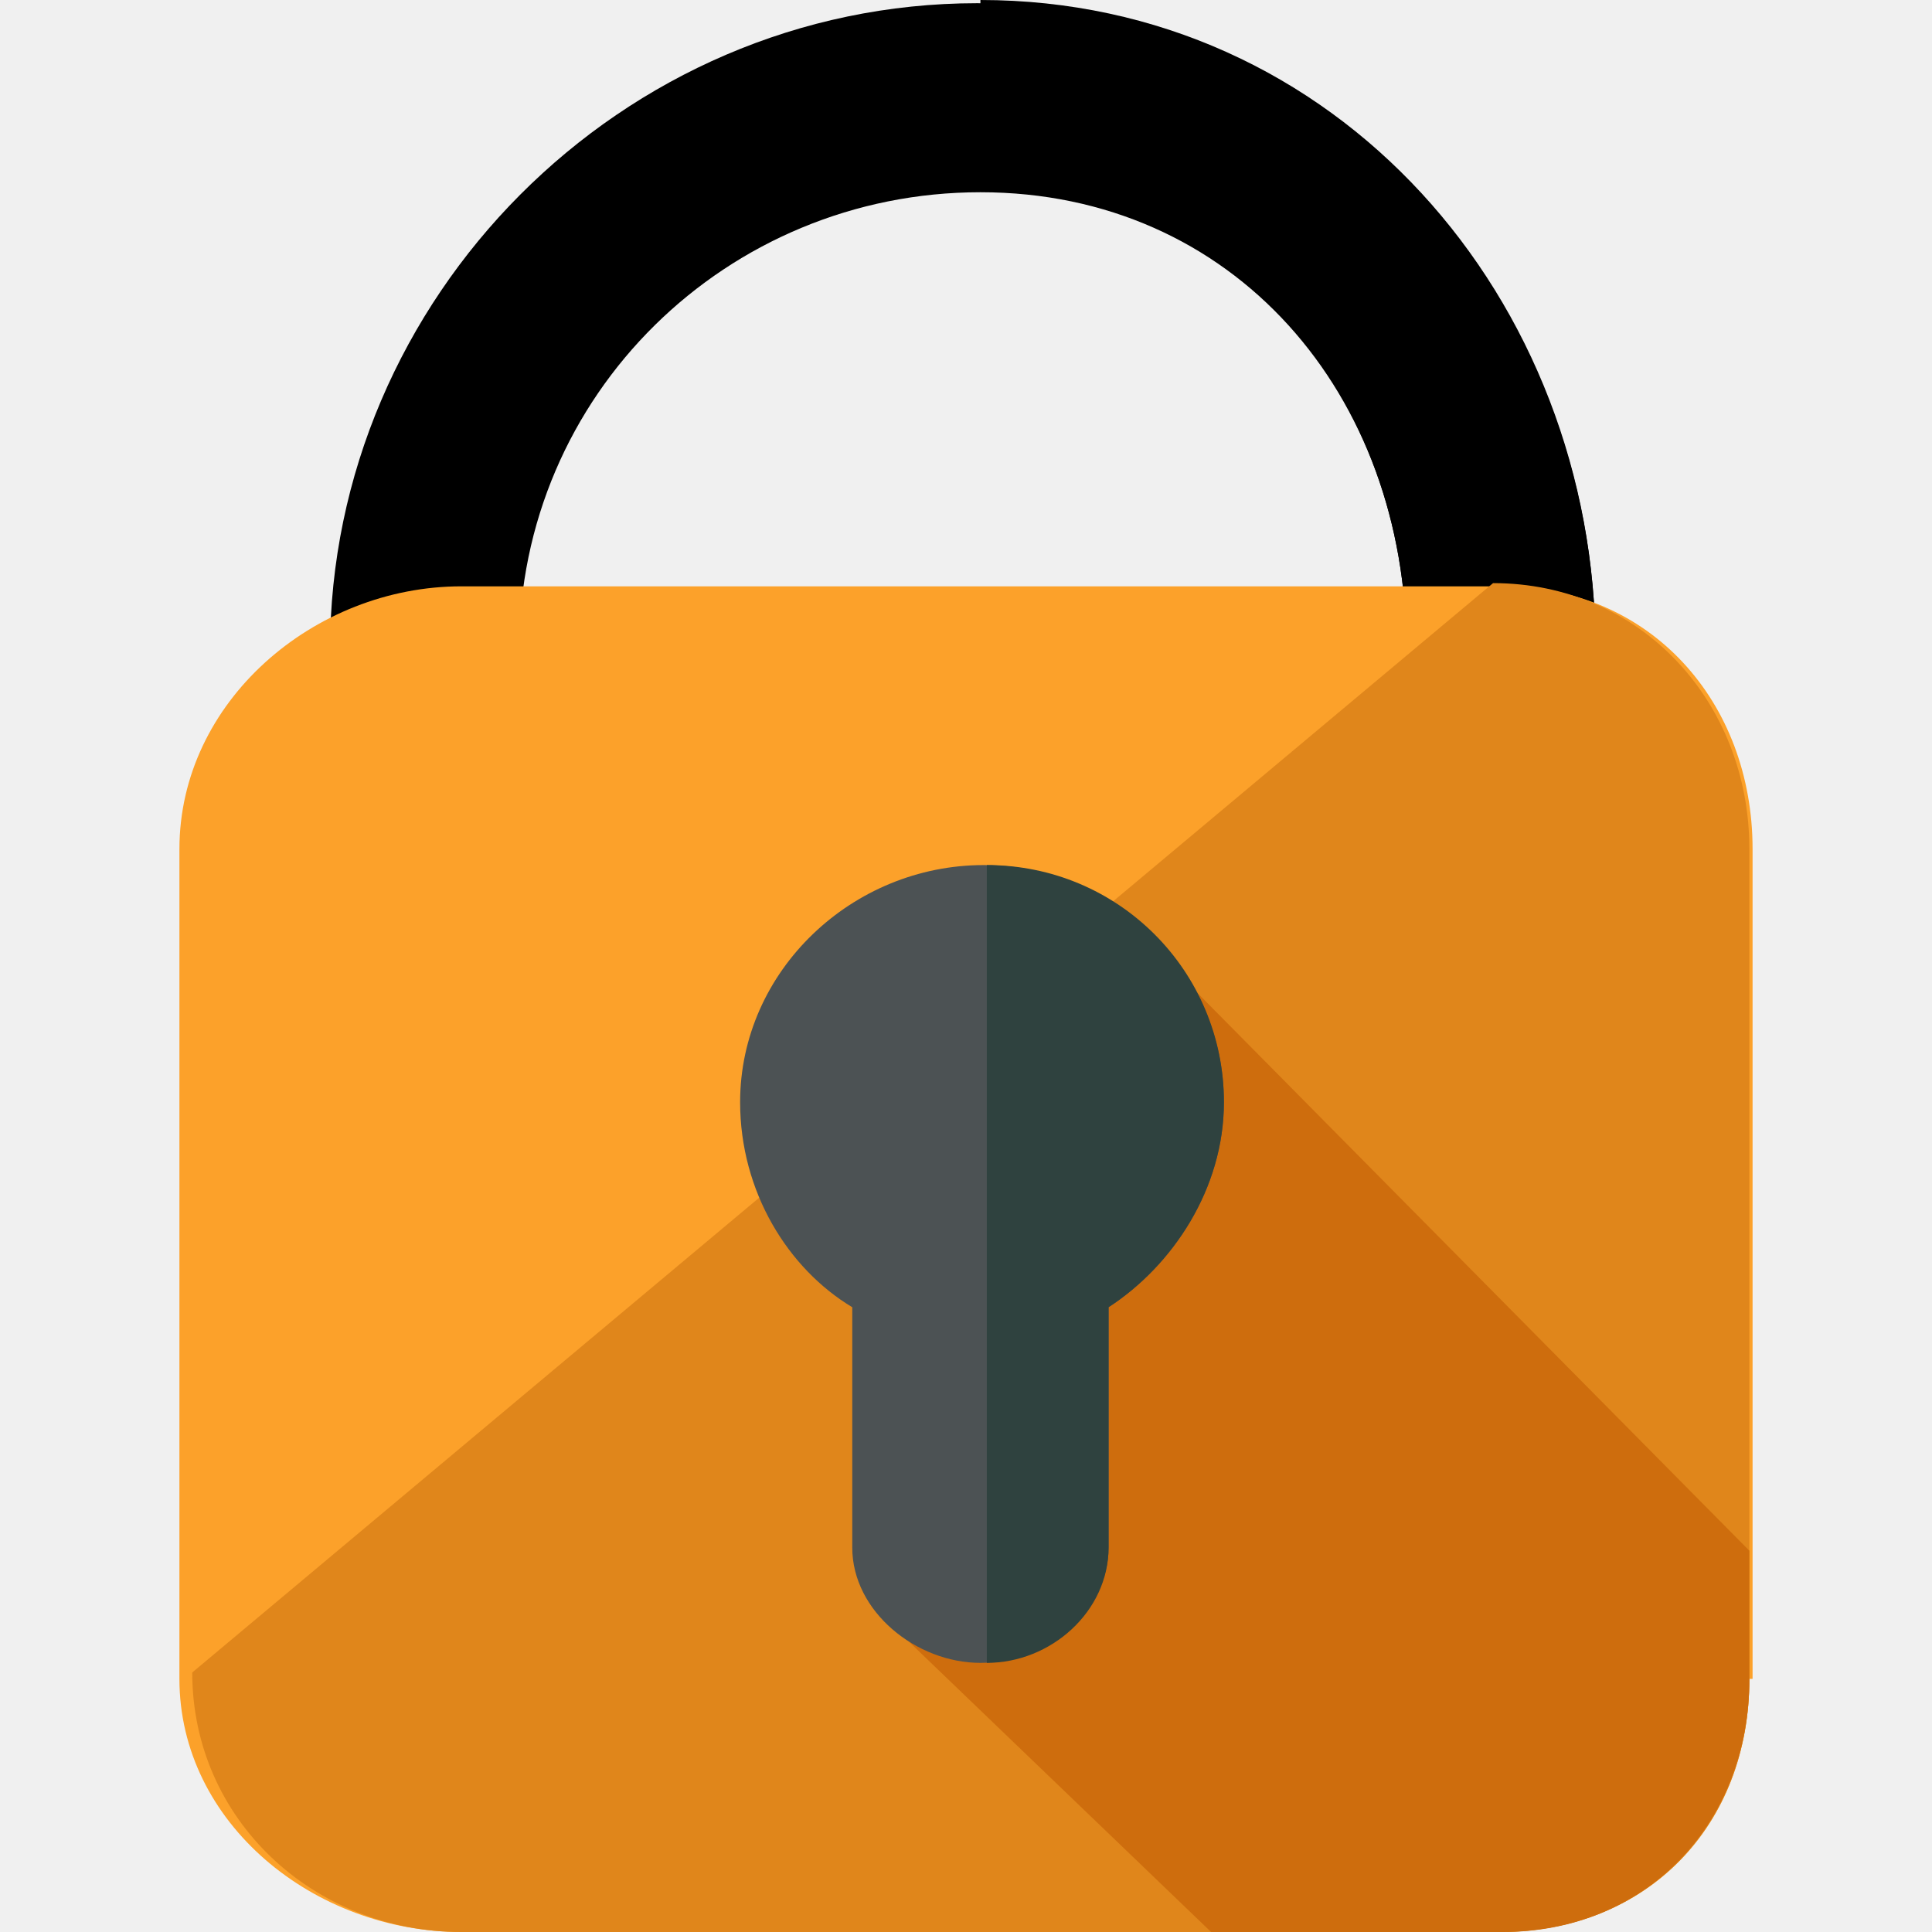
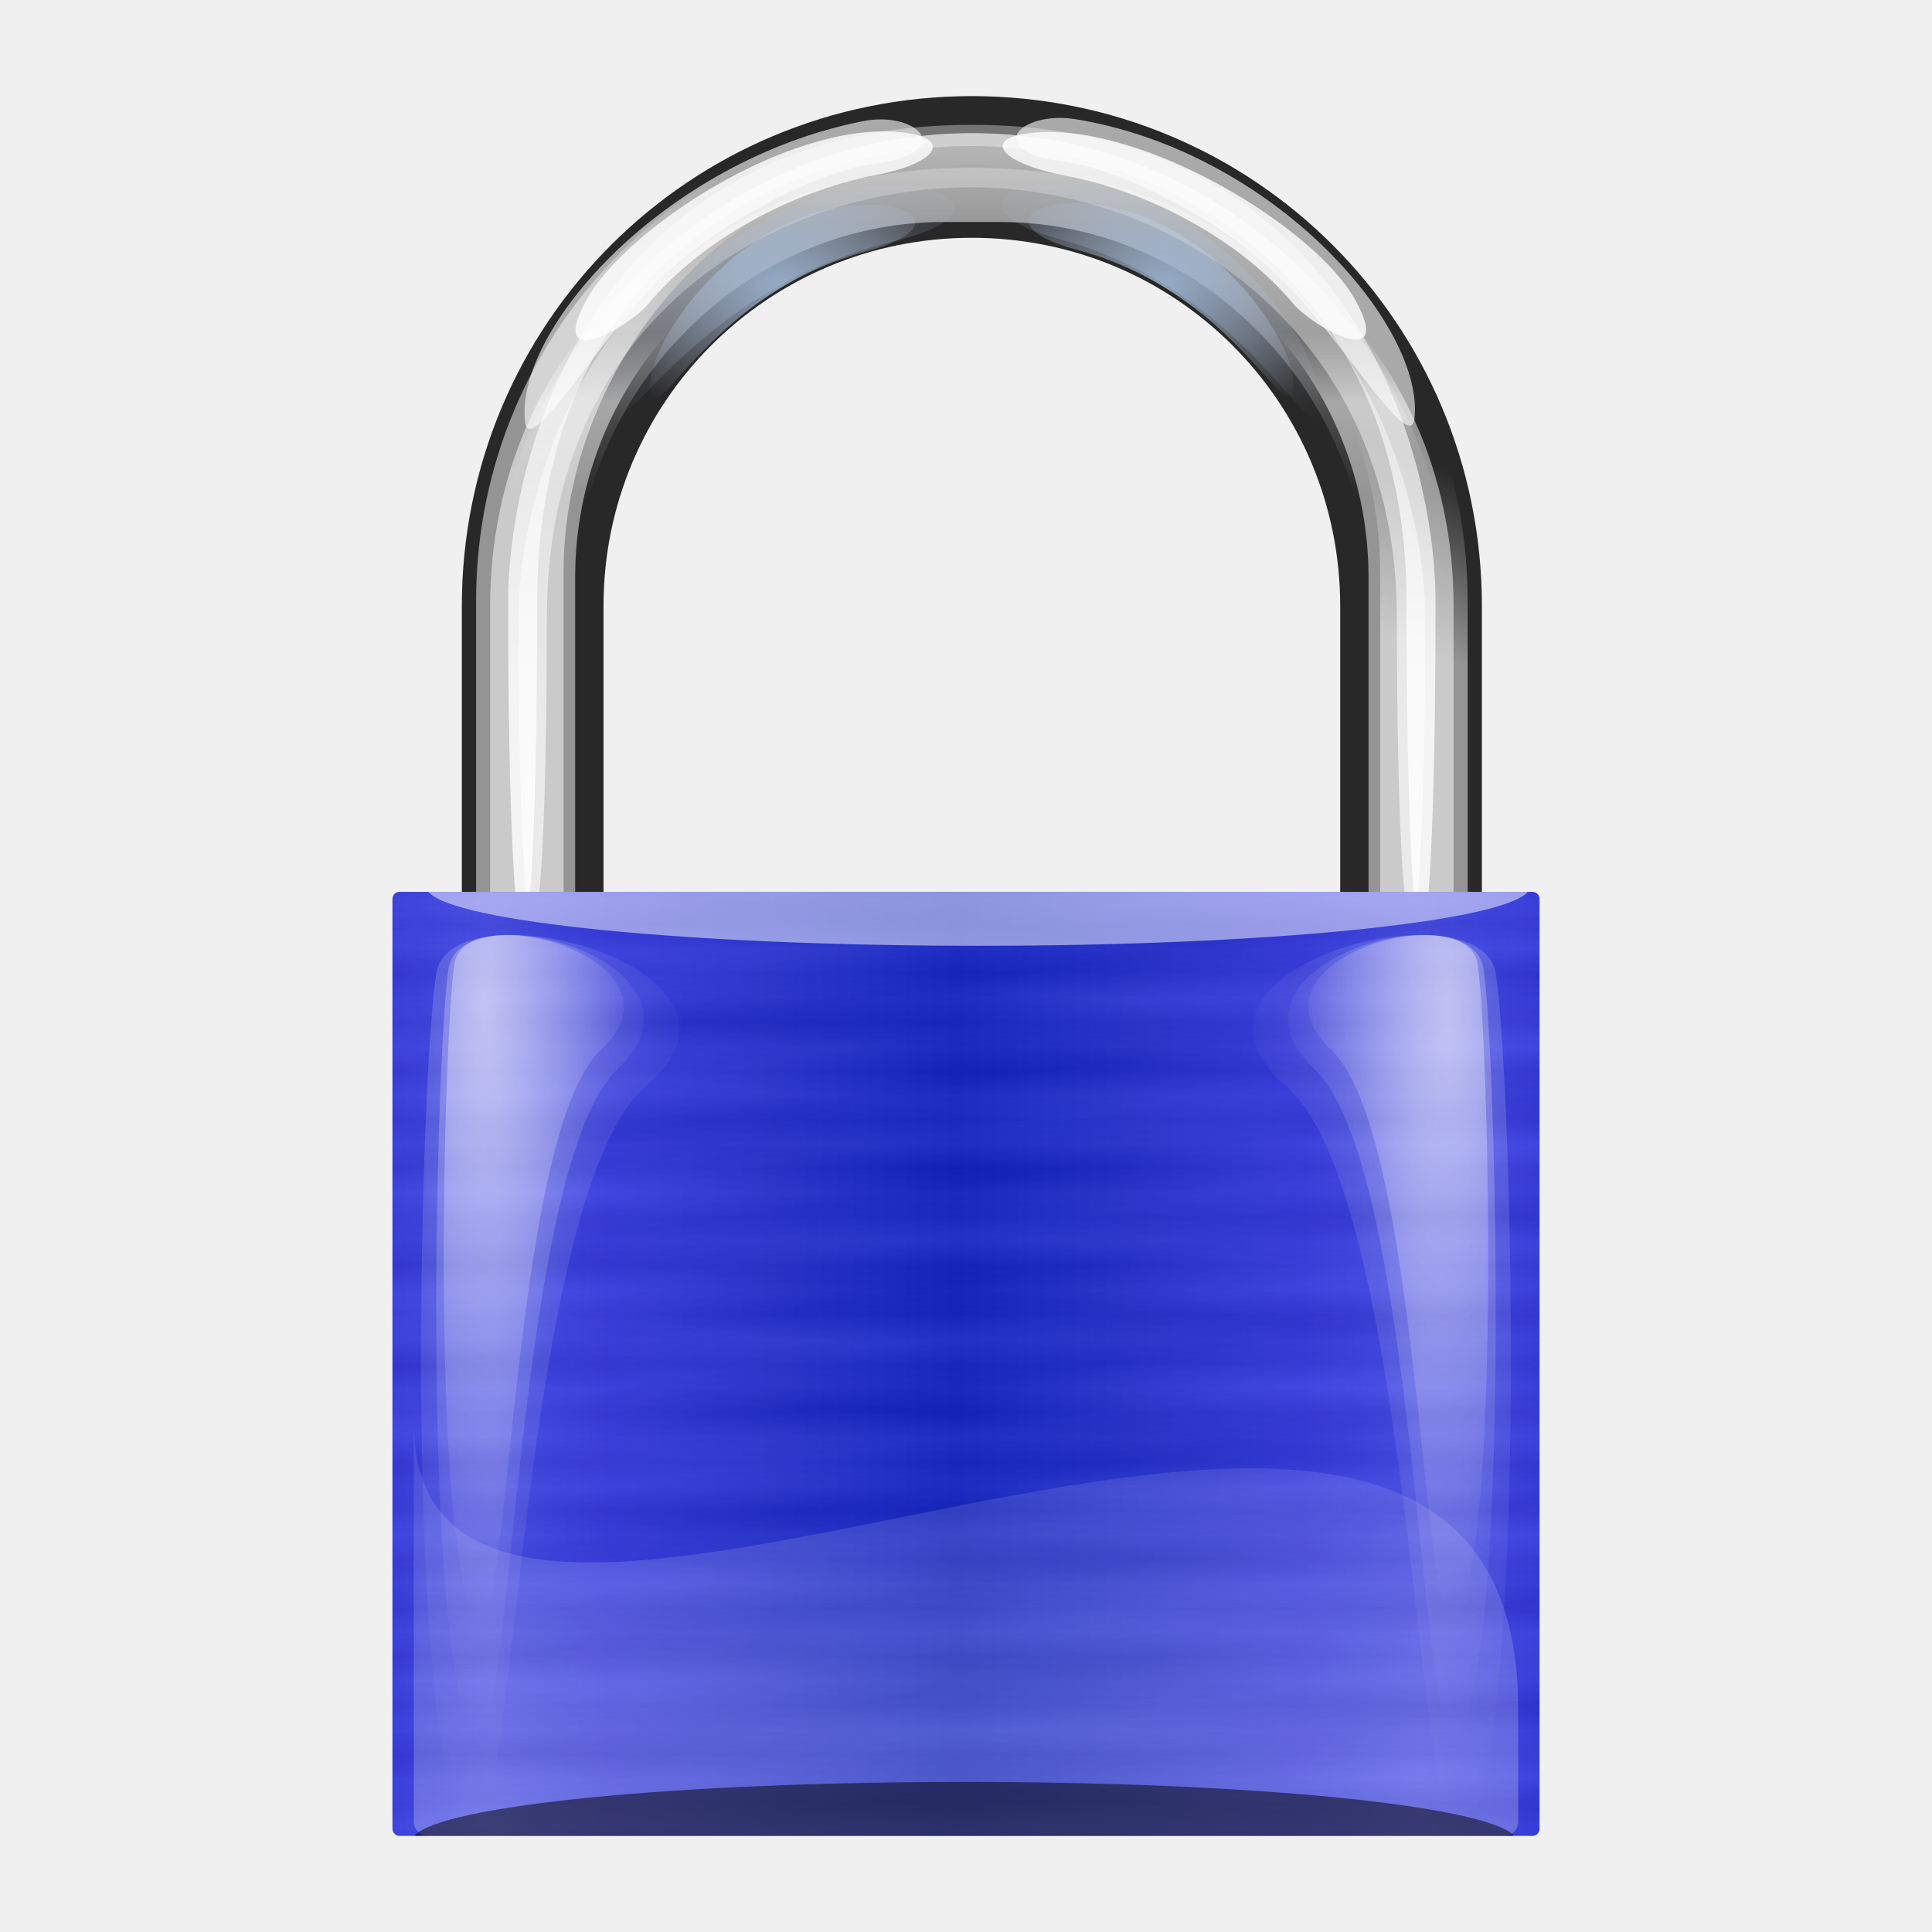
- <svg xmlns="http://www.w3.org/2000/svg" version="1.1" id="Layer_1" x="0px" y="0px" viewBox="0 0 48 48" xml:space="preserve" width="48" height="48">
-   <defs id="defs49" />
-   <g id="g4179" transform="matrix(0.09950249,0,0,0.09950249,-5.88e-7,43.22388)">
-     <path id="path3" d="m 398.4,-272 -47.2,0 c 0,-64 -43.2,-114.4 -106.4,-114.4 -63.2,0 -115.2,50.4 -115.2,114.4 l -47.2,0 c 0,-88 72.8,-161.6 161.6,-161.6 88.8,0 154.4,73.6 154.4,161.6 z" style="fill:#000000" />
-     <path id="path5" d="m 244.8,-434.4 c 88.8,0 153.6,74.4 153.6,162.4 l -47.2,0 c 0,-64 -43.2,-115.2 -106.4,-115.2" style="fill:#000000" />
-     <path id="path7" d="m 436.8,-15.2 c 0,36.8 -25.6,63.2 -62.4,63.2 l -259.2,0 c -36.8,0 -70.4,-27.2 -70.4,-63.2 l 0,-207.2 c 0,-36.8 33.6,-65.6 70.4,-65.6 l 260,0 c 36.8,0 62.4,28.8 62.4,65.6 l 0,207.2 -0.8,0 z" style="fill:#fca12a" />
-     <path id="path9" d="m 372.8,-288.8 c 36.8,0 64,29.6 64,66.4 l 0,207.2 c 0,36.8 -25.6,63.2 -62.4,63.2 l -259.2,0 c -36.8,0 -67.2,-28 -67.2,-64.8" style="fill:#e0861b" />
-     <path id="path11" d="m 436.8,-15.2 0,-32 -152,-153.6 -64,170.4 81.6,78.4 72.8,0 c 36,0 61.6,-27.2 61.6,-63.2 z" style="fill:#ce6d0d" />
-     <path id="path13" d="m 305.6,-159.2 c 0,-32.8 -27.2,-59.2 -60,-59.2 -32.8,0 -60.8,26.4 -60.8,59.2 0,22.4 12,41.6 28,51.2 l 0,60 c 0,16 16,28.8 32,28.8 16,0 32,-12.8 32,-28.8 l 0,-60 c 16,-10.4 28.8,-29.6 28.8,-51.2 z" style="fill:#4c5254" />
-     <path id="path15" d="m 246.4,-19.2 c 16,0 30.4,-12.8 30.4,-28.8 l 0,-60 c 16,-10.4 28.8,-29.6 28.8,-51.2 0,-32.8 -26.4,-59.2 -59.2,-59.2" style="fill:#2f423f" />
+ <svg xmlns="http://www.w3.org/2000/svg" xmlns:xlink="http://www.w3.org/1999/xlink" version="1.1" id="svg1931" x="0px" y="0px" width="64" height="64" viewBox="0 0 64 64" enable-background="new 0 0 128 128" xml:space="preserve">
+   <defs id="defs294">
+     <linearGradient gradientTransform="matrix(2.151801,0,0,1.77085,-0.0513035,4.351838)" gradientUnits="userSpaceOnUse" id="linearGradient2707" spreadMethod="reflect" x1="29.614" x2="44.724" xlink:href="#linearGradient2701" y1="52.609" y2="52.609" />
+     <linearGradient id="linearGradient2701">
+       <stop id="stop2703" offset="0" style="stop-color:#1222c0;stop-opacity:1;" />
+       <stop id="stop2770" offset="0.75" style="stop-color:#3138de;stop-opacity:1;" />
+       <stop id="stop2705" offset="1" style="stop-color:#4247e4;stop-opacity:1;" />
+     </linearGradient>
+     <linearGradient gradientTransform="matrix(2.21879,0,0,1.825981,-0.0513035,-1.012826)" gradientUnits="userSpaceOnUse" id="linearGradient2732" spreadMethod="reflect" x1="29.094" x2="29.094" xlink:href="#linearGradient2713" y1="46.357" y2="47.296" />
+     <linearGradient id="linearGradient2713">
+       <stop id="stop2715" offset="0" style="stop-color:#000000;stop-opacity:1;" />
+       <stop id="stop2717" offset="1" style="stop-color:#ffffff;stop-opacity:1;" />
+     </linearGradient>
+     <linearGradient gradientTransform="matrix(2.21879,0,0,1.825981,-0.0513035,-1.012826)" gradientUnits="userSpaceOnUse" id="linearGradient2736" spreadMethod="reflect" x1="24.261" x2="24.606" xlink:href="#linearGradient2713" y1="44.011" y2="45.888" />
+     <linearGradient gradientTransform="matrix(2.21879,0,0,1.825981,-0.0513035,-1.012826)" gradientUnits="userSpaceOnUse" id="linearGradient3086" spreadMethod="reflect" x1="17.682" x2="17.425" xlink:href="#linearGradient2713" y1="60.434" y2="62.78" />
+     <linearGradient id="linearGradient2780">
+       <stop id="stop2782" offset="0" style="stop-color:#ffffff;stop-opacity:1;" />
+       <stop id="stop2784" offset="1" style="stop-color:#ffffff;stop-opacity:0;" />
+     </linearGradient>
+     <linearGradient gradientTransform="matrix(2.136116,0,0,1.825981,2.348697,-1.012826)" gradientUnits="userSpaceOnUse" id="linearGradient3080" spreadMethod="pad" x1="26.974" x2="26.974" xlink:href="#linearGradient2780" y1="68.68" y2="44.981" />
+     <linearGradient gradientTransform="matrix(2.151801,0,0,1.77085,-0.0513035,4.351838)" gradientUnits="userSpaceOnUse" id="linearGradient2707-3" spreadMethod="reflect" x1="29.614" x2="44.724" xlink:href="#linearGradient2701" y1="52.609" y2="52.609" />
+     <linearGradient gradientTransform="matrix(2.21879,0,0,1.825981,-0.0513035,-1.012826)" gradientUnits="userSpaceOnUse" id="linearGradient2732-3" spreadMethod="reflect" x1="29.094" x2="29.094" xlink:href="#linearGradient2713" y1="46.357" y2="47.296" />
+     <linearGradient gradientTransform="matrix(2.21879,0,0,1.825981,-0.0513035,-1.012826)" gradientUnits="userSpaceOnUse" id="linearGradient2736-2" spreadMethod="reflect" x1="24.261" x2="24.606" xlink:href="#linearGradient2713" y1="44.011" y2="45.888" />
+     <linearGradient gradientTransform="matrix(2.21879,0,0,1.825981,-0.0513035,-1.012826)" gradientUnits="userSpaceOnUse" id="linearGradient3086-9" spreadMethod="reflect" x1="17.682" x2="17.425" xlink:href="#linearGradient2713" y1="60.434" y2="62.78" />
+     <radialGradient xlink:href="#linearGradient2780" id="radialGradient3114-5-1" gradientUnits="userSpaceOnUse" gradientTransform="matrix(0.433337,0,0,1.434961,6.40989,-0.113137)" cx="20.361" cy="22.546" fx="20.361" fy="22.546" r="15.157" />
+     <radialGradient xlink:href="#linearGradient2780" id="radialGradient3116-9-0" gradientUnits="userSpaceOnUse" gradientTransform="matrix(0.500069,0,0,1.675192,5.00297,-5.108149)" cx="20.361" cy="22.546" fx="20.361" fy="22.546" r="15.157" />
+     <radialGradient xlink:href="#linearGradient2780" id="radialGradient3118-1-9" gradientUnits="userSpaceOnUse" gradientTransform="matrix(0.621397,0,0,1.882058,2.388831,-9.409409)" cx="20.361" cy="22.546" fx="20.361" fy="22.546" r="15.157" />
+     <radialGradient xlink:href="#linearGradient2780" id="radialGradient3120-2-3" gradientUnits="userSpaceOnUse" gradientTransform="matrix(0.433337,0,0,1.434961,6.40989,-0.113137)" cx="20.361" cy="22.546" fx="20.361" fy="22.546" r="15.157" />
+     <radialGradient xlink:href="#linearGradient2780" id="radialGradient3122-7-6" gradientUnits="userSpaceOnUse" gradientTransform="matrix(0.500069,0,0,1.675192,5.00297,-5.108149)" cx="20.361" cy="22.546" fx="20.361" fy="22.546" r="15.157" />
+     <radialGradient xlink:href="#linearGradient2780" id="radialGradient3124-0-0" gradientUnits="userSpaceOnUse" gradientTransform="matrix(0.621397,0,0,1.882058,2.388831,-9.409409)" cx="20.361" cy="22.546" fx="20.361" fy="22.546" r="15.157" />
+     <linearGradient gradientTransform="matrix(2.136116,0,0,1.825981,2.348697,-1.012826)" gradientUnits="userSpaceOnUse" id="linearGradient3080-6" spreadMethod="pad" x1="26.974" x2="26.974" xlink:href="#linearGradient2780" y1="68.68" y2="44.981" />
+   </defs>
+   <g id="g289">
+     <g id="g4826" transform="matrix(0.5498242,0,0,0.5498242,-63.30583,-9.095295)">
+       <g id="g287" transform="translate(96,22)">
+         <g id="layer2">
+           <path id="rect2723_1_" fill="#282828" d="m 77.692,0.333 c -17.025,0 -30.729,13.705 -30.729,30.729 v 34.144 h 8.536 V 31.063 c 0,-12.295 9.897,-22.194 22.193,-22.194 12.295,0 22.192,9.898 22.192,22.194 v 34.144 h 8.537 V 31.063 C 108.422,14.039 94.717,0.333 77.692,0.333 Z" />
+           <linearGradient id="path3082_3_" gradientUnits="userSpaceOnUse" x1="-42.812" y1="337.117" x2="-42.812" y2="328.563" gradientTransform="matrix(1.632,0,0,-2.4361,147.5619,824.941)">
+             <stop offset="0" style="stop-color:#FFFFFF" id="stop155" />
+             <stop offset="1" style="stop-color:#FFFFFF;stop-opacity:0" id="stop157" />
+           </linearGradient>
+           <path id="path3082_1_" opacity="0.65" fill="url(#path3082_3_)" enable-background="new    " d="M 77.692,2.563 C 61.613,2.563 48.67,16.394 48.67,32.171 v 31.83 c 0,11.951 7.444,22.094 18.033,26.333 C 59.116,86.88 53.791,79.479 53.791,70.701 V 30.497 c 0,-12.065 9.898,-22.579 22.194,-22.579 H 79.4 c 12.295,0 22.192,10.514 22.192,22.579 v 40.206 c 0,8.777 -5.324,16.179 -12.911,19.633 10.589,-4.239 18.033,-14.382 18.033,-26.333 V 32.173 C 106.715,16.395 93.77,2.563 77.692,2.563 Z" style="fill:url(#path3082_3_)" />
+           <linearGradient id="path2931_3_" gradientUnits="userSpaceOnUse" x1="-40.959" y1="330.256" x2="-39.805" y2="334.563" gradientTransform="matrix(1.6375,0,0,-2.4741,148.8497,841.3677)">
+             <stop offset="0" style="stop-color:#FFFFFF" id="stop161" />
+             <stop offset="1" style="stop-color:#FFFFFF;stop-opacity:0" id="stop163" />
+           </linearGradient>
+           <path id="path2931_1_" opacity="0.5" fill="url(#path2931_3_)" enable-background="new    " d="m 77.692,1.058 c -16.548,0 -29.869,13.232 -29.869,29.669 v 33.159 c 0,12.448 7.661,23.017 18.558,27.432 C 58.573,87.719 53.094,80.008 53.094,70.867 V 28.981 c 0,-12.569 10.188,-24.667 22.842,-24.667 h 3.515 c 12.652,0 22.84,12.098 22.84,24.667 v 41.885 c 0,9.142 -5.479,16.853 -13.287,20.451 10.897,-4.415 18.559,-14.983 18.559,-27.432 V 30.727 C 107.562,14.29 94.239,1.058 77.692,1.058 Z" style="fill:url(#path2931_3_)" />
+           <radialGradient id="path2861_3_" cx="-106.746" cy="270.695" r="5.147" gradientTransform="matrix(2.3666,0,0,-1.7265,318.7279,479.1372)" gradientUnits="userSpaceOnUse">
+             <stop offset="0" style="stop-color:#A3BCDA" id="stop167" />
+             <stop offset="1" style="stop-color:#BDC6DA;stop-opacity:0" id="stop169" />
+           </radialGradient>
+           <path id="path2861_1_" opacity="0.8" fill="url(#path2861_3_)" enable-background="new    " d="m 65.064,8.818 c -4.612,2.888 -7.208,7.812 -6.7,9.453 0.547,1.769 3.788,-6.135 12.963,-8.583 7.074,-1.888 0,-4.791 -6.263,-0.87 z" style="fill:url(#path2861_3_)" />
+           <radialGradient id="path2871_3_" cx="-315.312" cy="270.686" r="5.146" gradientTransform="matrix(-2.3666,0,0,-1.7265,-656.9291,479.0356)" gradientUnits="userSpaceOnUse">
+             <stop offset="0" style="stop-color:#A3BCDA" id="stop173" />
+             <stop offset="1" style="stop-color:#BDC6DA;stop-opacity:0" id="stop175" />
+           </radialGradient>
+           <path id="path2871_1_" opacity="0.8" fill="url(#path2871_3_)" enable-background="new    " d="m 90.32,8.732 c 4.611,2.889 7.208,7.812 6.699,9.454 C 96.472,19.954 93.232,12.051 84.056,9.603 76.983,7.715 84.059,4.812 90.32,8.732 Z" style="fill:url(#path2871_3_)" />
+           <linearGradient id="rect2875_3_" gradientUnits="userSpaceOnUse" x1="-42.812" y1="332.982" x2="-42.812" y2="334.669" gradientTransform="matrix(1.632,0,0,-2.4825,147.5619,845.4166)">
+             <stop offset="0" style="stop-color:#FFFFFF" id="stop179" />
+             <stop offset="1" style="stop-color:#FFFFFF;stop-opacity:0" id="stop181" />
+           </linearGradient>
+           <path id="rect2875_1_" opacity="0.5" fill="url(#rect2875_3_)" enable-background="new    " d="m 77.692,3.963 c -16.079,0 -29.022,11.021 -29.022,27.1 V 63.5 c 0,12.178 7.444,22.517 18.033,26.835 C 59.116,86.814 53.791,79.272 53.791,70.328 V 29.356 c 0,-12.295 9.898,-22.207 22.194,-22.207 H 79.4 c 12.295,0 22.192,9.912 22.192,22.207 v 40.972 c 0,8.944 -5.324,16.486 -12.911,20.007 C 99.27,86.017 106.714,75.678 106.714,63.5 V 31.063 C 106.715,14.984 93.77,3.963 77.692,3.963 Z" style="fill:url(#rect2875_3_)" />
+           <linearGradient id="path2933_3_" gradientUnits="userSpaceOnUse" x1="-92.036" y1="282.423" x2="-92.036" y2="314.276" gradientTransform="matrix(2.2102,0,0,-1.9643,281.1107,592.1786)">
+             <stop offset="0" style="stop-color:#FFFFFF" id="stop185" />
+             <stop offset="1" style="stop-color:#FFFFFF;stop-opacity:0" id="stop187" />
+           </linearGradient>
+           <path id="path2933_1_" opacity="0.8" fill="url(#path2933_3_)" enable-background="new    " d="m 77.692,2.063 c -22.698,0 -27.936,19.775 -27.936,28.719 0,26.831 1.746,26.831 1.746,0 0,-19.676 13.962,-27.442 26.19,-27.442 12.227,0 26.19,8.568 26.19,27.442 0,26.831 1.746,26.831 1.746,0 0.001,-8.944 -5.237,-28.719 -27.936,-28.719 z" style="fill:url(#path2933_3_)" />
+           <linearGradient id="path2885_3_" gradientUnits="userSpaceOnUse" x1="-89.497" y1="266.738" x2="-89.497" y2="298.59" gradientTransform="matrix(2.1611,0,0,-1.8045,271.1004,519.223)">
+             <stop offset="0" style="stop-color:#FFFFFF" id="stop191" />
+             <stop offset="1" style="stop-color:#FFFFFF;stop-opacity:0" id="stop193" />
+           </linearGradient>
+           <path id="path2885_1_" opacity="0.6" fill="url(#path2885_3_)" enable-background="new    " d="m 77.692,4.652 c -22.193,0 -27.315,18.914 -27.315,27.13 0,24.649 1.707,24.649 1.707,0 0,-18.076 13.652,-25.958 25.608,-25.958 11.955,0 25.608,8.619 25.608,25.958 0,24.649 1.706,24.649 1.706,0 0.001,-8.216 -5.121,-27.13 -27.314,-27.13 z" style="fill:url(#path2885_3_)" />
+           <path id="path2897_1_" opacity="0.8" fill="#ffffff" enable-background="new    " d="m 54.47,12.622 c -2.438,4.451 2.567,1.637 3.73,0.232 C 61.47,8.902 66.994,6.038 71.843,5.103 75.91,4.319 76.53,2.749 73.182,2.489 66.504,1.97 56.808,8.353 54.47,12.622 Z" />
+           <path id="path2901_1_" opacity="0.6" fill="#ffffff" enable-background="new    " d="m 50.775,19.973 c 0.259,2.175 4.464,-4.917 7.775,-8.247 C 62.595,7.659 68.725,4.813 71.675,4.436 76.931,3.766 74.437,1.189 71.142,1.84 59.166,4.207 50.116,14.426 50.775,19.973 Z" />
+           <path id="path2909_1_" opacity="0.8" fill="#ffffff" enable-background="new    " d="m 100.779,12.591 c 2.455,4.442 -2.561,1.647 -3.729,0.246 C 93.767,8.897 88.231,6.053 83.378,5.136 79.308,4.367 78.163,2.802 81.511,2.53 88.187,1.987 98.426,8.332 100.779,12.591 Z" />
+           <path id="path2911_1_" opacity="0.6" fill="#ffffff" enable-background="new    " d="m 104.357,19.777 c -0.25,2.176 -4.482,-4.901 -7.806,-8.219 C 92.492,7.507 86.351,4.683 83.4,4.318 78.14,3.667 80.607,1.184 83.923,1.721 c 11.995,1.952 21.073,12.507 20.434,18.056 z" />
+           <radialGradient id="path2953_3_" cx="-131.233" cy="303.243" r="5.148" gradientTransform="matrix(3.085,0,0,-2.0529,470.9133,634.1323)" gradientUnits="userSpaceOnUse">
+             <stop offset="0" style="stop-color:#A3BCDA" id="stop201" />
+             <stop offset="1" style="stop-color:#BDC6DA;stop-opacity:0" id="stop203" />
+           </radialGradient>
+           <path id="path2953_1_" opacity="0.4" fill="url(#path2953_3_)" enable-background="new    " d="m 64.693,8.084 c -6.014,3.434 -9.397,9.289 -8.735,11.24 0.714,2.103 4.938,-7.294 16.898,-10.205 9.223,-2.245 -10e-4,-5.697 -8.163,-1.035 z" style="fill:url(#path2953_3_)" />
+           <radialGradient id="path2957_3_" cx="-297.881" cy="306.126" r="5.147" gradientTransform="matrix(-2.8463,0,0,-2.0879,-758.54,650.6761)" gradientUnits="userSpaceOnUse">
+             <stop offset="0" style="stop-color:#A3BCDA" id="stop207" />
+             <stop offset="1" style="stop-color:#BDC6DA;stop-opacity:0" id="stop209" />
+           </radialGradient>
+           <path id="path2957_1_" opacity="0.4" fill="url(#path2957_3_)" enable-background="new    " d="m 90.568,7.92 c 5.548,3.493 8.669,9.447 8.058,11.432 -0.657,2.139 -4.556,-7.419 -15.59,-10.379 -8.508,-2.283 0,-5.794 7.532,-1.053 z" style="fill:url(#path2957_3_)" />
+         </g>
+       </g>
+       <g id="g152" transform="translate(-46)">
+         <linearGradient id="path3082_2_" gradientUnits="userSpaceOnUse" x1="-54.591" y1="328.53" x2="-54.591" y2="319.975" gradientTransform="matrix(1.632,0,0,-2.4361,147.5462,824.9412)">
+           <stop offset="0" style="stop-color:#FFFFFF" id="stop3" />
+           <stop offset="1" style="stop-color:#FFFFFF;stop-opacity:0" id="stop5" />
+         </linearGradient>
+         <linearGradient id="path2931_2_" gradientUnits="userSpaceOnUse" x1="-52.697" y1="321.8" x2="-51.543" y2="326.107" gradientTransform="matrix(1.6375,0,0,-2.4741,148.836,841.3678)">
+           <stop offset="0" style="stop-color:#FFFFFF" id="stop9" />
+           <stop offset="1" style="stop-color:#FFFFFF;stop-opacity:0" id="stop11" />
+         </linearGradient>
+         <radialGradient id="path2861_2_" cx="-114.869" cy="258.577" r="5.147" gradientTransform="matrix(2.3666,0,0,-1.7265,318.7278,479.1373)" gradientUnits="userSpaceOnUse">
+           <stop offset="0" style="stop-color:#FFE19C" id="stop15" />
+           <stop offset="1" style="stop-color:#B79E4F;stop-opacity:0" id="stop17" />
+         </radialGradient>
+         <radialGradient id="path2871_2_" cx="-307.189" cy="258.568" r="5.147" gradientTransform="matrix(-2.3666,0,0,-1.7265,-656.929,479.0357)" gradientUnits="userSpaceOnUse">
+           <stop offset="0" style="stop-color:#FFE19C" id="stop21" />
+           <stop offset="1" style="stop-color:#B79E4F;stop-opacity:0" id="stop23" />
+         </radialGradient>
+         <linearGradient id="rect2875_2_" gradientUnits="userSpaceOnUse" x1="-54.591" y1="324.555" x2="-54.591" y2="326.241" gradientTransform="matrix(1.632,0,0,-2.4825,147.5462,845.4167)">
+           <stop offset="0" style="stop-color:#FFFFFF" id="stop27" />
+           <stop offset="1" style="stop-color:#FFFFFF;stop-opacity:0" id="stop29" />
+         </linearGradient>
+         <linearGradient id="path2933_2_" gradientUnits="userSpaceOnUse" x1="-100.741" y1="271.772" x2="-100.741" y2="303.624" gradientTransform="matrix(2.2102,0,0,-1.9643,281.1262,592.1787)">
+           <stop offset="0" style="stop-color:#FFFFFF" id="stop33" />
+           <stop offset="1" style="stop-color:#FFFFFF;stop-opacity:0" id="stop35" />
+         </linearGradient>
+         <linearGradient id="path2885_2_" gradientUnits="userSpaceOnUse" x1="-98.392" y1="255.144" x2="-98.392" y2="286.997" gradientTransform="matrix(2.1611,0,0,-1.8045,271.1004,519.2231)">
+           <stop offset="0" style="stop-color:#FFFFFF" id="stop39" />
+           <stop offset="1" style="stop-color:#FFFFFF;stop-opacity:0" id="stop41" />
+         </linearGradient>
+         <radialGradient id="path2953_2_" cx="-137.465" cy="293.052" r="5.148" gradientTransform="matrix(3.085,0,0,-2.0529,470.9132,634.1324)" gradientUnits="userSpaceOnUse">
+           <stop offset="0" style="stop-color:#FFE19C" id="stop49" />
+           <stop offset="1" style="stop-color:#B79E4F;stop-opacity:0" id="stop51" />
+         </radialGradient>
+         <radialGradient id="path2957_2_" cx="-291.127" cy="296.106" r="5.147" gradientTransform="matrix(-2.8463,0,0,-2.0879,-758.54,650.6762)" gradientUnits="userSpaceOnUse">
+           <stop offset="0" style="stop-color:#FFE19C" id="stop55" />
+           <stop offset="1" style="stop-color:#B79E4F;stop-opacity:0" id="stop57" />
+         </radialGradient>
+         <radialGradient id="path3055_1_" cx="-195.267" cy="-412.892" r="6.347" gradientTransform="matrix(7.5313,0,0,-0.5379,1443.075,-96.7212)" gradientUnits="userSpaceOnUse">
+           <stop offset="0" style="stop-color:#282828" id="stop61" />
+           <stop offset="1" style="stop-color:#282828;stop-opacity:0" id="stop63" />
+         </radialGradient>
+         <radialGradient id="path3065_1_" cx="-195.267" cy="-280.49" r="6.347" gradientTransform="matrix(7.5313,0,0,-0.6724,1529.075,-65.7802)" gradientUnits="userSpaceOnUse">
+           <stop offset="0" style="stop-color:#282828" id="stop67" />
+           <stop offset="1" style="stop-color:#282828;stop-opacity:0" id="stop69" />
+         </radialGradient>
+         <radialGradient id="path3067_1_" cx="-195.267" cy="-413.46" r="6.347" gradientTransform="matrix(7.5313,0,0,-0.5379,1529.075,-98.7339)" gradientUnits="userSpaceOnUse">
+           <stop offset="0" style="stop-color:#282828" id="stop73" />
+           <stop offset="1" style="stop-color:#282828;stop-opacity:0" id="stop75" />
+         </radialGradient>
+         <g id="layer1">
+           <linearGradient id="rect1941_2_" gradientUnits="userSpaceOnUse" x1="-98.081" y1="230.779" x2="-85.265" y2="230.779" gradientTransform="matrix(2.1518,0,0,-1.7708,146.9354,504.9835)">
+             <stop offset="0" style="stop-color:#A47C44" id="stop79" />
+             <stop offset="0.75" style="stop-color:#BAA363" id="stop81" />
+             <stop offset="1" style="stop-color:#D6C795" id="stop83" />
+           </linearGradient>
+           <linearGradient id="rect2709_2_" gradientUnits="userSpaceOnUse" x1="-101.906" y1="238.685" x2="-101.906" y2="237.89" gradientTransform="matrix(2.2188,0,0,-1.826,162.5756,526.3295)">
+             <stop offset="0" style="stop-color:#000000" id="stop87" />
+             <stop offset="1" style="stop-color:#FFFFFF" id="stop89" />
+           </linearGradient>
+           <linearGradient id="rect2734_2_" gradientUnits="userSpaceOnUse" x1="-102.957" y1="241.226" x2="-102.665" y2="239.634" gradientTransform="matrix(2.2188,0,0,-1.826,162.5756,526.3295)">
+             <stop offset="0" style="stop-color:#000000" id="stop93" />
+             <stop offset="1" style="stop-color:#FFFFFF" id="stop95" />
+           </linearGradient>
+           <linearGradient id="rect2738_2_" gradientUnits="userSpaceOnUse" x1="-102.966" y1="225.81" x2="-103.184" y2="223.821" gradientTransform="matrix(2.2188,0,0,-1.826,162.5756,526.3295)">
+             <stop offset="0" style="stop-color:#000000" id="stop99" />
+             <stop offset="1" style="stop-color:#FFFFFF" id="stop101" />
+           </linearGradient>
+           <linearGradient id="rect3077_2_" gradientUnits="userSpaceOnUse" x1="-97.937" y1="219.753" x2="-97.937" y2="239.854" gradientTransform="matrix(2.1361,0,0,-1.826,145.6717,526.3294)">
+             <stop offset="0" style="stop-color:#FFFFFF" id="stop144" />
+             <stop offset="1" style="stop-color:#FFFFFF;stop-opacity:0" id="stop146" />
+           </linearGradient>
+           <g id="g4928-9-2" transform="matrix(0.8584076,0,0,0.8584076,164.0924,21.03735)">
+             <rect y="57.359" x="24.103" width="80.513" style="fill:url(#linearGradient2707-3);fill-opacity:1;fill-rule:evenodd;stroke:none;stroke-width:0.625;stroke-linecap:round;stroke-linejoin:round;stroke-miterlimit:4;stroke-dashoffset:0;stroke-opacity:1" ry="0.5" rx="0.5" id="rect1941-3-6" height="66.259" />
+             <rect y="57.359" x="24.103" width="80.513" style="opacity:0.03;fill:url(#linearGradient2732-3);fill-opacity:1;fill-rule:evenodd;stroke:none;stroke-width:0.625;stroke-linecap:round;stroke-linejoin:round;stroke-miterlimit:4;stroke-dashoffset:0;stroke-opacity:1" ry="0.5" rx="0.5" id="rect2709-6-1" height="66.259" />
+             <rect y="57.359" x="24.103" width="80.513" style="opacity:0.03;fill:url(#linearGradient2736-2);fill-opacity:1;fill-rule:evenodd;stroke:none;stroke-width:0.625;stroke-linecap:round;stroke-linejoin:round;stroke-miterlimit:4;stroke-dashoffset:0;stroke-opacity:1" ry="0.5" rx="0.5" id="rect2734-0-8" height="66.259" />
+             <rect y="57.359" x="24.103" width="80.513" style="opacity:0.03;fill:url(#linearGradient3086-9);fill-opacity:1;fill-rule:evenodd;stroke:none;stroke-width:0.625;stroke-linecap:round;stroke-linejoin:round;stroke-miterlimit:4;stroke-dashoffset:0;stroke-opacity:1" ry="0.5" rx="0.5" id="rect2738-6-7" height="66.259" />
+             <path style="opacity:0.5;fill:#ffffff;fill-opacity:1;fill-rule:evenodd;stroke:none;stroke-width:0.625;stroke-linecap:round;stroke-linejoin:round;stroke-miterlimit:4;stroke-dashoffset:0;stroke-opacity:1" id="path2727-2-9" d="m 26.619,57.359 c 1.81,2.122 18.145,3.786 38.655,3.786 20.229,0 36.293,-1.647 38.484,-3.727 -0.031,-0.003 -0.025,-0.059 -0.057,-0.059 z" />
+             <g transform="matrix(1.719497,0,0,1.981605,4.420926,1.487591)" id="g2798-6-2">
+               <path style="opacity:0.403;fill:url(#radialGradient3114-5-1);fill-opacity:1;fill-rule:evenodd;stroke:none;stroke-width:1px;stroke-linecap:butt;stroke-linejoin:miter;stroke-opacity:1" id="path2778-1-0" d="m 13.971,30.767 c -0.44,2.63 -0.931,19.309 0.696,22.88 1.592,3.493 1.393,-16.667 5.273,-19.84 3.921,-3.207 -5.555,-5.52 -5.969,-3.04 z" />
+               <path style="opacity:0.3;fill:url(#radialGradient3116-9-0);fill-opacity:1;fill-rule:evenodd;stroke:none;stroke-width:1px;stroke-linecap:butt;stroke-linejoin:miter;stroke-opacity:1" id="path2790-8-2" d="m 13.729,30.942 c -0.507,3.07 -1.074,22.541 0.804,26.71 1.837,4.078 1.607,-19.457 6.085,-23.161 4.525,-3.744 -6.41,-6.444 -6.889,-3.549 z" />
+               <path style="opacity:0.2;fill:url(#radialGradient3118-1-9);fill-opacity:1;fill-rule:evenodd;stroke:none;stroke-width:1px;stroke-linecap:butt;stroke-linejoin:miter;stroke-opacity:1" id="path2794-7-3" d="m 13.232,31.092 c -0.63,3.449 -1.335,25.325 0.999,30.009 2.283,4.582 1.997,-21.86 7.561,-26.022 5.623,-4.206 -7.966,-7.24 -8.56,-3.987 z" />
+             </g>
+             <g transform="matrix(-1.719497,0,0,1.981605,124.2973,1.487605)" id="g2803-9-7">
+               <path style="opacity:0.403;fill:url(#radialGradient3120-2-3);fill-opacity:1;fill-rule:evenodd;stroke:none;stroke-width:1px;stroke-linecap:butt;stroke-linejoin:miter;stroke-opacity:1" id="path2805-2-5" d="m 13.971,30.767 c -0.44,2.63 -0.931,19.309 0.696,22.88 1.592,3.493 1.393,-16.667 5.273,-19.84 3.921,-3.207 -5.555,-5.52 -5.969,-3.04 z" />
+               <path style="opacity:0.3;fill:url(#radialGradient3122-7-6);fill-opacity:1;fill-rule:evenodd;stroke:none;stroke-width:1px;stroke-linecap:butt;stroke-linejoin:miter;stroke-opacity:1" id="path2807-0-9" d="m 13.729,30.942 c -0.507,3.07 -1.074,22.541 0.804,26.71 1.837,4.078 1.607,-19.457 6.085,-23.161 4.525,-3.744 -6.41,-6.444 -6.889,-3.549 z" />
+               <path style="opacity:0.2;fill:url(#radialGradient3124-0-0);fill-opacity:1;fill-rule:evenodd;stroke:none;stroke-width:1px;stroke-linecap:butt;stroke-linejoin:miter;stroke-opacity:1" id="path2809-2-2" d="m 13.232,31.092 c -0.63,3.449 -1.335,25.325 0.999,30.009 2.283,4.582 1.997,-21.86 7.561,-26.022 5.623,-4.206 -7.966,-7.24 -8.56,-3.987 z" />
+             </g>
+             <path style="opacity:0.25;fill:url(#linearGradient3080-6);fill-opacity:1;fill-rule:evenodd;stroke:none;stroke-width:0.625;stroke-linecap:round;stroke-linejoin:round;stroke-miterlimit:4;stroke-dashoffset:0;stroke-opacity:1" id="rect3077-3-2" d="m 103.116,114.725 v 7.887 c 0,0.558 -0.432,1.006 -0.969,1.006 H 26.572 c -0.537,0 -0.969,-0.449 -0.969,-1.006 V 94.596 c 0,29.517 77.513,-20.879 77.513,20.128 z" />
+             <path style="opacity:0.5;fill:#000000;fill-opacity:1;fill-rule:evenodd;stroke:none;stroke-width:0.625;stroke-linecap:round;stroke-linejoin:round;stroke-miterlimit:4;stroke-dashoffset:0;stroke-opacity:1" id="path2768-7-8" d="m 25.647,123.618 c 1.81,-2.122 18.145,-3.786 38.655,-3.786 20.229,0 36.293,1.647 38.484,3.727 -0.031,0.003 -0.025,0.059 -0.057,0.059 z" />
+           </g>
+         </g>
+       </g>
+     </g>
  </g>
-   <g id="g17" transform="translate(0,-434.4)" />
-   <g id="g19" transform="translate(0,-434.4)" />
-   <g id="g21" transform="translate(0,-434.4)" />
-   <g id="g23" transform="translate(0,-434.4)" />
-   <g id="g25" transform="translate(0,-434.4)" />
-   <g id="g27" transform="translate(0,-434.4)" />
-   <g id="g29" transform="translate(0,-434.4)" />
-   <g id="g31" transform="translate(0,-434.4)" />
-   <g id="g33" transform="translate(0,-434.4)" />
-   <g id="g35" transform="translate(0,-434.4)" />
-   <g id="g37" transform="translate(0,-434.4)" />
-   <g id="g39" transform="translate(0,-434.4)" />
-   <g id="g41" transform="translate(0,-434.4)" />
-   <g id="g43" transform="translate(0,-434.4)" />
-   <g id="g45" transform="translate(0,-434.4)" />
</svg>
